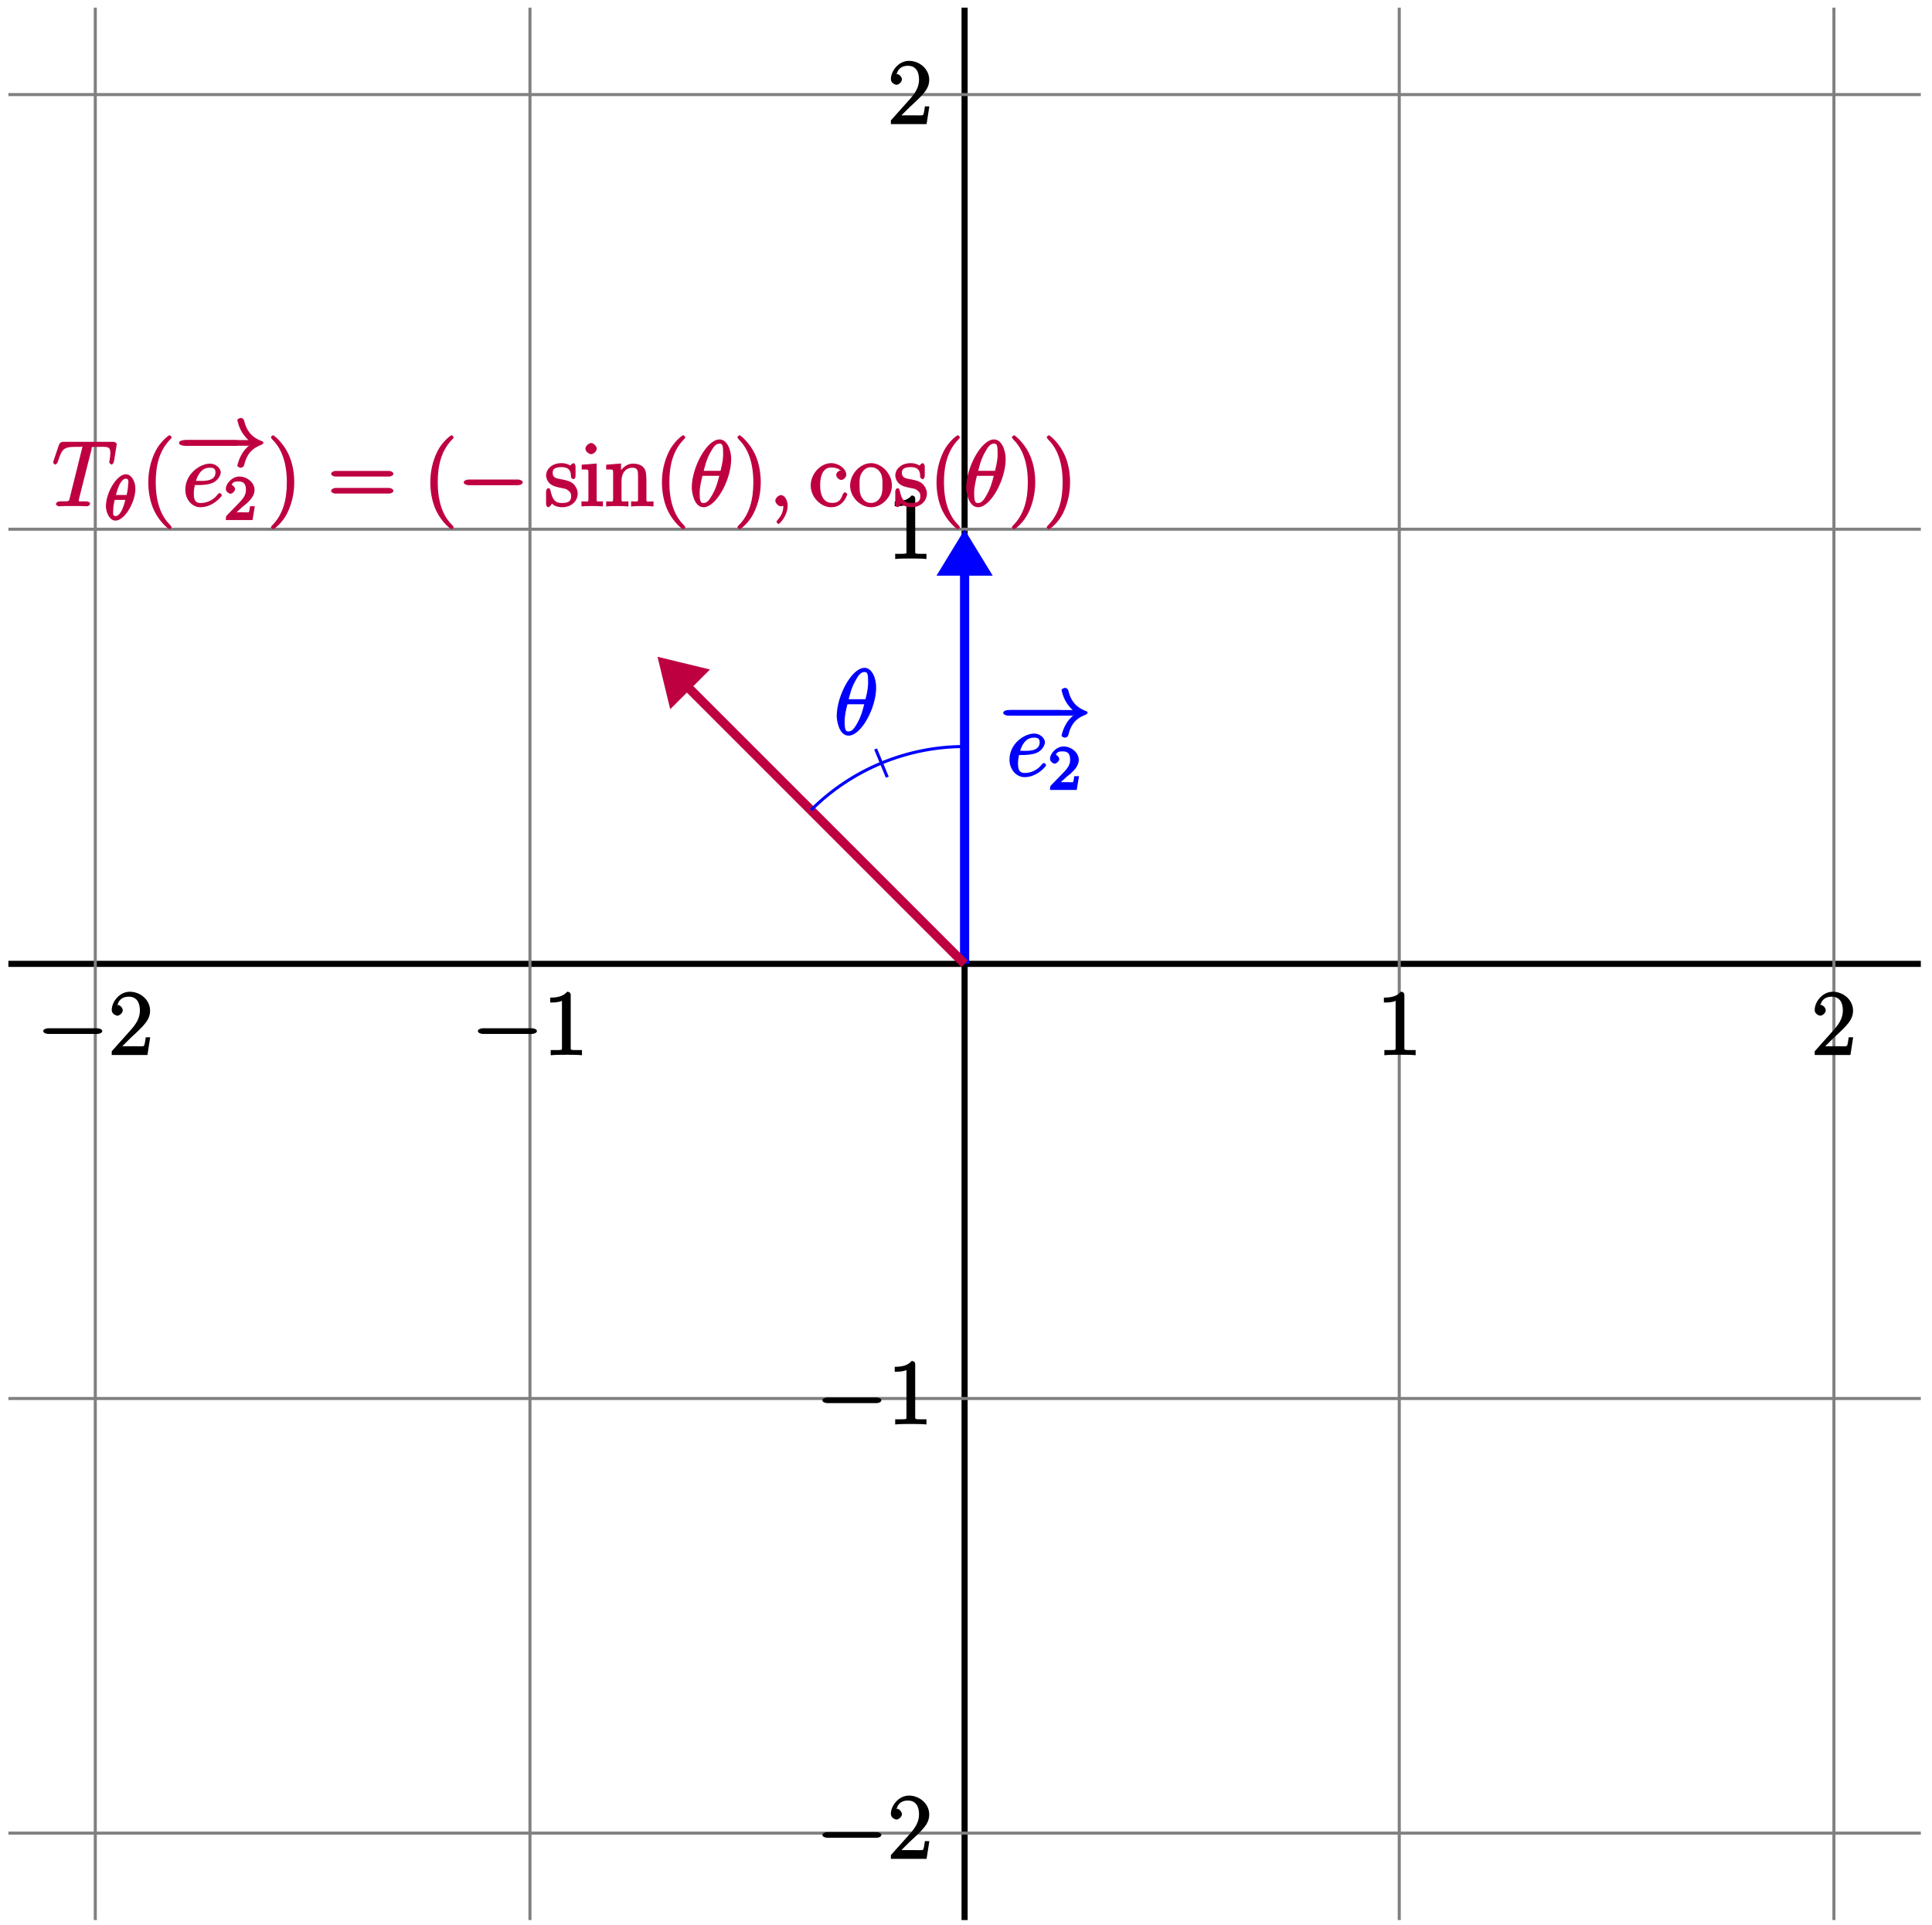
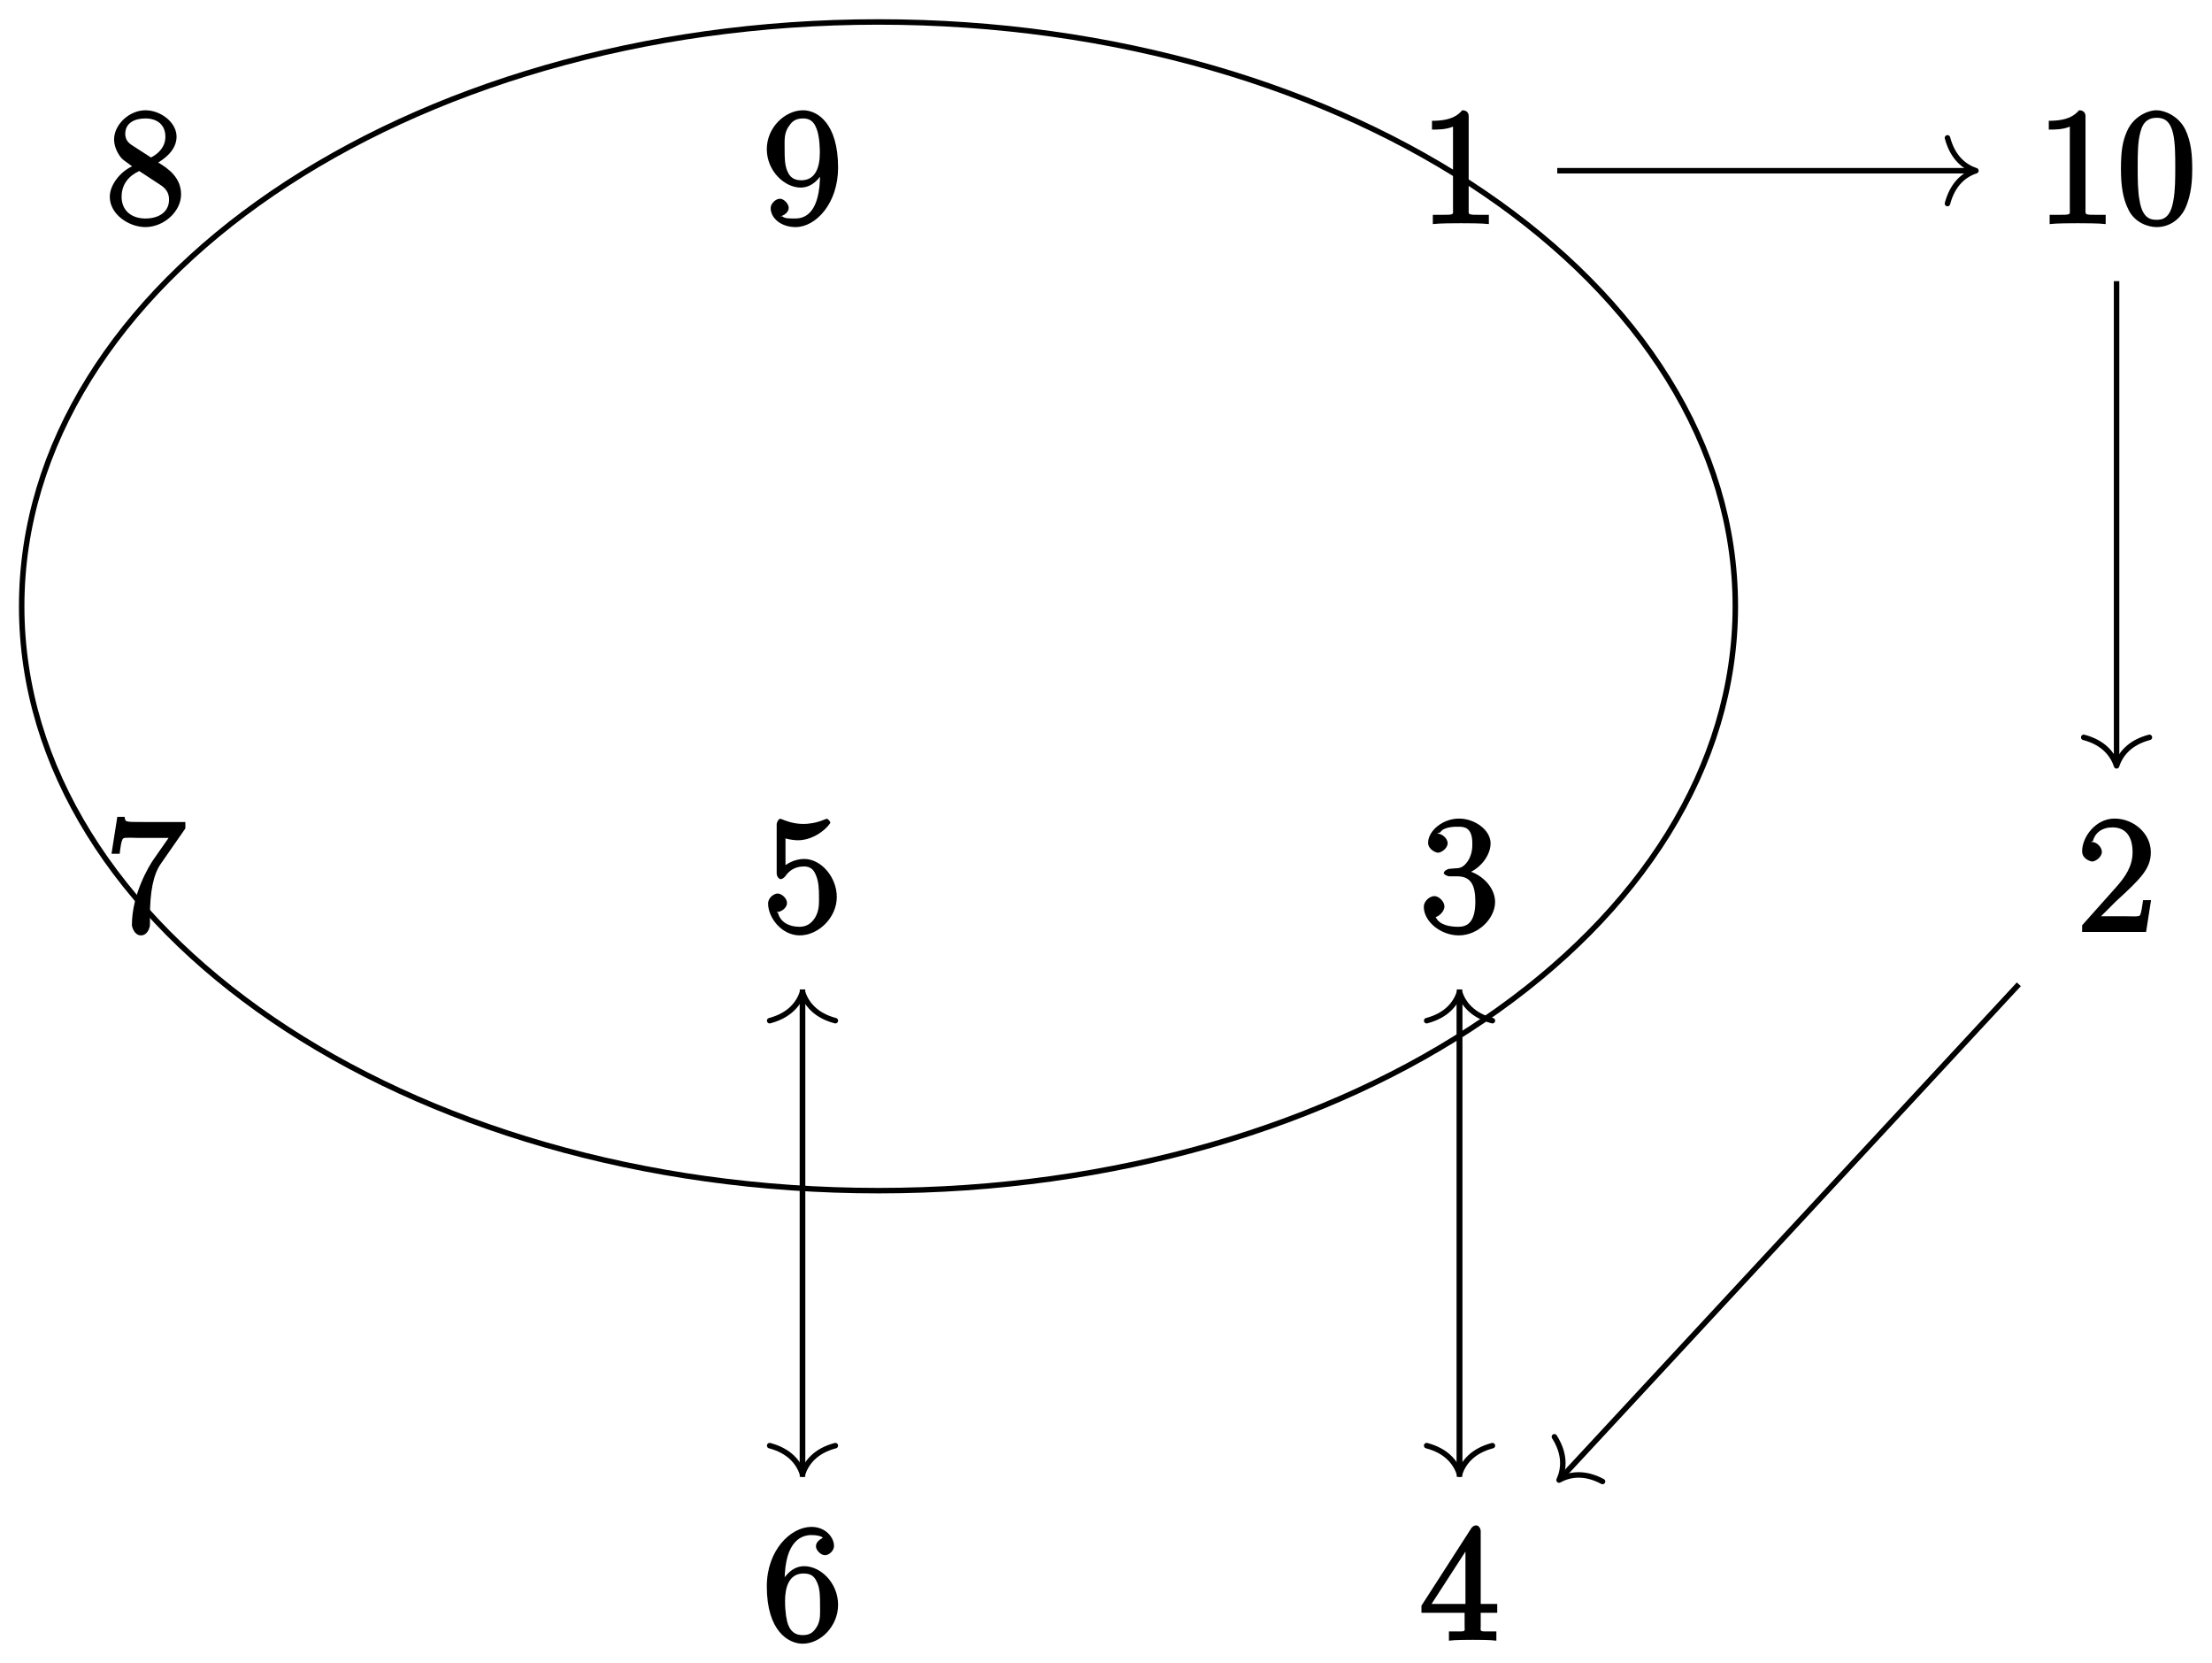
- <svg xmlns="http://www.w3.org/2000/svg" xmlns:xlink="http://www.w3.org/1999/xlink" width="252pt" height="251pt" viewBox="0 0 252 251" version="1.1">
+ <svg xmlns="http://www.w3.org/2000/svg" xmlns:xlink="http://www.w3.org/1999/xlink" width="161pt" height="121pt" viewBox="0 0 161 121" version="1.1">
  <defs>
    <g>
      <symbol overflow="visible" id="glyph0-0">
        <path style="stroke:none;" d="" />
      </symbol>
      <symbol overflow="visible" id="glyph0-1">
-         <path style="stroke:none;" d="M 7.875 -2.75 C 8.078 -2.75 8.484 -2.875 8.484 -3.125 C 8.484 -3.359 8.078 -3.484 7.875 -3.484 L 1.406 -3.484 C 1.203 -3.484 0.781 -3.359 0.781 -3.125 C 0.781 -2.875 1.203 -2.75 1.406 -2.75 Z M 7.875 -2.75 " />
+         <path style="stroke:none;" d="M 3.672 -4.344 C 4.266 -4.672 5.188 -5.328 5.188 -6.328 C 5.188 -7.375 4.031 -8.25 2.922 -8.25 C 1.75 -8.25 0.641 -7.219 0.641 -6.125 C 0.641 -5.719 0.812 -5.219 1.141 -4.812 C 1.281 -4.656 1.297 -4.641 1.953 -4.172 C 1.094 -3.781 0.328 -2.828 0.328 -1.953 C 0.328 -0.688 1.703 0.25 2.922 0.25 C 4.25 0.25 5.516 -0.875 5.516 -2.125 C 5.516 -3.344 4.609 -4 3.844 -4.453 Z M 2.047 -5.641 C 1.891 -5.75 1.453 -5.953 1.453 -6.531 C 1.453 -7.312 2.109 -7.656 2.922 -7.656 C 3.781 -7.656 4.375 -7.188 4.375 -6.328 C 4.375 -5.594 3.891 -5.109 3.328 -4.812 Z M 2.375 -3.891 L 3.828 -2.938 C 4.141 -2.734 4.641 -2.469 4.641 -1.75 C 4.641 -0.844 3.891 -0.375 2.922 -0.375 C 1.906 -0.375 1.188 -0.953 1.188 -1.953 C 1.188 -2.875 1.719 -3.484 2.469 -3.828 Z M 2.375 -3.891 " />
      </symbol>
      <symbol overflow="visible" id="glyph0-2">
-         <path style="stroke:none;" d="M 9.828 -2.969 C 9.172 -2.469 8.844 -1.984 8.75 -1.828 C 8.219 -1 8.062 -0.156 8.062 -0.141 C 8.062 0 8.406 0.125 8.5 0.125 C 8.703 0.125 8.906 -0.031 8.953 -0.234 C 9.234 -1.406 9.734 -2.281 11.094 -2.828 C 11.234 -2.875 11.469 -3.031 11.469 -3.125 C 11.469 -3.203 11.328 -3.328 11.422 -3.281 C 10.656 -3.578 9.391 -4.047 8.938 -6.062 C 8.906 -6.203 8.703 -6.375 8.5 -6.375 C 8.406 -6.375 8.062 -6.234 8.062 -6.094 C 8.062 -6.078 8.219 -5.219 8.719 -4.422 C 8.969 -4.062 9.312 -3.641 9.516 -3.484 L 1.094 -3.484 C 0.875 -3.484 0.453 -3.359 0.453 -3.125 C 0.453 -2.875 0.875 -2.75 1.094 -2.75 L 9.516 -2.75 Z M 9.828 -2.969 " />
+         <path style="stroke:none;" d="M 4.203 -3.625 C 4.203 -0.797 3.125 -0.375 2.406 -0.375 C 2.109 -0.375 1.594 -0.359 1.469 -0.531 L 1.25 -0.531 C 1.344 -0.5 1.922 -0.719 1.922 -1.156 C 1.922 -1.422 1.594 -1.812 1.281 -1.812 C 0.969 -1.812 0.609 -1.453 0.609 -1.141 C 0.609 -0.391 1.375 0.25 2.422 0.25 C 3.906 0.25 5.516 -1.484 5.516 -4.078 C 5.516 -7.297 4.016 -8.25 2.969 -8.25 C 1.656 -8.25 0.328 -7 0.328 -5.422 C 0.328 -3.844 1.609 -2.625 2.797 -2.625 C 3.688 -2.625 4.297 -3.406 4.531 -4.016 L 4.203 -4.016 Z M 2.844 -3.156 C 2.094 -3.156 1.922 -3.609 1.812 -3.844 C 1.625 -4.297 1.625 -4.859 1.625 -5.406 C 1.625 -6.078 1.578 -6.531 1.891 -7.031 C 2.109 -7.344 2.312 -7.656 2.969 -7.656 C 3.641 -7.656 3.828 -7.203 3.938 -6.938 C 4.188 -6.344 4.188 -5.328 4.188 -5.156 C 4.188 -4.141 3.891 -3.156 2.844 -3.156 Z M 2.844 -3.156 " />
      </symbol>
-       <symbol overflow="visible" id="glyph1-0">
-         <path style="stroke:none;" d="" />
+       <symbol overflow="visible" id="glyph0-3">
+         <path style="stroke:none;" d="M 3.594 -7.812 C 3.594 -8.078 3.438 -8.25 3.125 -8.25 C 2.797 -7.875 2.312 -7.484 0.922 -7.484 L 0.922 -6.844 C 1.359 -6.844 1.953 -6.844 2.453 -7.062 L 2.453 -1.062 C 2.453 -0.641 2.578 -0.641 1.531 -0.641 L 0.984 -0.641 L 0.984 0.031 C 1.484 -0.031 2.641 -0.031 3.031 -0.031 C 3.438 -0.031 4.578 -0.031 5.062 0.031 L 5.062 -0.641 L 4.531 -0.641 C 3.484 -0.641 3.594 -0.641 3.594 -1.062 Z M 3.594 -7.812 " />
      </symbol>
-       <symbol overflow="visible" id="glyph1-1">
+       <symbol overflow="visible" id="glyph0-4">
+         <path style="stroke:none;" d="M 5.516 -3.969 C 5.516 -4.953 5.453 -5.922 5.016 -6.844 C 4.531 -7.828 3.516 -8.25 2.922 -8.25 C 2.234 -8.25 1.219 -7.75 0.781 -6.75 C 0.438 -6 0.328 -5.266 0.328 -3.969 C 0.328 -2.812 0.453 -1.828 0.891 -0.984 C 1.344 -0.078 2.297 0.25 2.922 0.25 C 3.953 0.25 4.656 -0.406 4.984 -1.062 C 5.484 -2.109 5.516 -3.281 5.516 -3.969 Z M 2.922 -0.281 C 2.531 -0.281 1.906 -0.344 1.688 -1.656 C 1.547 -2.359 1.547 -3.281 1.547 -4.109 C 1.547 -5.094 1.547 -5.969 1.75 -6.688 C 1.953 -7.484 2.406 -7.703 2.922 -7.703 C 3.375 -7.703 3.891 -7.578 4.125 -6.547 C 4.281 -5.875 4.281 -4.922 4.281 -4.109 C 4.281 -3.312 4.281 -2.406 4.141 -1.672 C 3.922 -0.359 3.328 -0.281 2.922 -0.281 Z M 2.922 -0.281 " />
+       </symbol>
+       <symbol overflow="visible" id="glyph0-5">
+         <path style="stroke:none;" d="M 5.828 -7.562 L 5.828 -8 L 2.797 -8 C 1.344 -8 1.484 -8 1.406 -8.375 L 0.875 -8.375 L 0.453 -5.688 L 1.047 -5.688 C 1.094 -6.047 1.156 -6.688 1.312 -6.812 C 1.406 -6.891 2.203 -6.844 2.359 -6.844 L 4.609 -6.844 L 3.516 -5.281 C 3.188 -4.812 1.938 -2.75 1.938 -0.5 C 1.938 -0.375 2.109 0.25 2.594 0.25 C 3.094 0.25 3.25 -0.359 3.25 -0.516 L 3.25 -1.109 C 3.25 -2.891 3.484 -4.172 4.047 -4.969 L 5.828 -7.531 Z M 5.828 -7.562 " />
+       </symbol>
+       <symbol overflow="visible" id="glyph0-6">
+         <path style="stroke:none;" d="M 1.531 -6.844 C 2.047 -6.688 2.469 -6.672 2.594 -6.672 C 3.938 -6.672 4.953 -7.812 4.953 -7.969 C 4.953 -8.016 4.781 -8.234 4.703 -8.234 C 4.688 -8.234 4.656 -8.234 4.547 -8.188 C 3.891 -7.906 3.312 -7.859 3 -7.859 C 2.219 -7.859 1.656 -8.109 1.422 -8.203 C 1.344 -8.234 1.312 -8.234 1.297 -8.234 C 1.203 -8.234 1.047 -8.016 1.047 -7.812 L 1.047 -4.266 C 1.047 -4.047 1.203 -3.844 1.344 -3.844 C 1.406 -3.844 1.531 -3.891 1.656 -4.031 C 1.984 -4.516 2.438 -4.766 3.031 -4.766 C 3.672 -4.766 3.812 -4.328 3.906 -4.125 C 4.109 -3.656 4.125 -3.078 4.125 -2.625 C 4.125 -2.156 4.172 -1.594 3.844 -1.047 C 3.578 -0.625 3.234 -0.375 2.703 -0.375 C 1.906 -0.375 1.297 -0.75 1.141 -1.391 C 0.984 -1.453 1.047 -1.453 1.109 -1.453 C 1.312 -1.453 1.797 -1.703 1.797 -2.109 C 1.797 -2.453 1.406 -2.797 1.109 -2.797 C 0.891 -2.797 0.422 -2.531 0.422 -2.062 C 0.422 -1.047 1.406 0.25 2.719 0.25 C 4.078 0.25 5.422 -1.031 5.422 -2.547 C 5.422 -3.969 4.297 -5.312 3.047 -5.312 C 2.359 -5.312 1.719 -4.953 1.406 -4.625 L 1.688 -4.516 L 1.688 -6.797 Z M 1.531 -6.844 " />
+       </symbol>
+       <symbol overflow="visible" id="glyph0-7">
+         <path style="stroke:none;" d="M 2.203 -4.594 C 2 -4.578 1.781 -4.406 1.781 -4.297 C 1.781 -4.188 2.016 -4.047 2.219 -4.047 L 2.766 -4.047 C 3.797 -4.047 4.078 -3.344 4.078 -2.203 C 4.078 -0.641 3.438 -0.375 2.844 -0.375 C 2.266 -0.375 1.453 -0.484 1.188 -1.094 C 1.328 -1.078 1.828 -1.438 1.828 -1.859 C 1.828 -2.219 1.422 -2.609 1.094 -2.609 C 0.797 -2.609 0.328 -2.281 0.328 -1.828 C 0.328 -0.766 1.547 0.25 2.875 0.25 C 4.297 0.25 5.516 -0.984 5.516 -2.188 C 5.516 -3.281 4.469 -4.297 3.328 -4.5 L 3.328 -4.203 C 4.359 -4.5 5.188 -5.516 5.188 -6.453 C 5.188 -7.406 4.047 -8.25 2.891 -8.25 C 1.703 -8.25 0.641 -7.359 0.641 -6.484 C 0.641 -6.016 1.188 -5.766 1.359 -5.766 C 1.609 -5.766 2.062 -6.094 2.062 -6.453 C 2.062 -6.844 1.609 -7.156 1.344 -7.156 C 1.281 -7.156 1.25 -7.156 1.531 -7.25 C 1.781 -7.703 2.797 -7.656 2.859 -7.656 C 3.25 -7.656 3.859 -7.625 3.859 -6.453 C 3.859 -6.234 3.875 -5.672 3.531 -5.156 C 3.172 -4.625 2.875 -4.641 2.562 -4.625 Z M 2.203 -4.594 " />
+       </symbol>
+       <symbol overflow="visible" id="glyph0-8">
        <path style="stroke:none;" d="M 5.266 -2.312 L 4.859 -2.312 C 4.797 -1.953 4.75 -1.406 4.625 -1.203 C 4.547 -1.094 3.984 -1.141 3.625 -1.141 L 1.406 -1.141 L 1.516 -0.891 C 1.844 -1.156 2.562 -1.922 2.875 -2.219 C 4.703 -3.891 5.422 -4.609 5.422 -5.797 C 5.422 -7.172 4.172 -8.25 2.781 -8.25 C 1.406 -8.25 0.422 -6.906 0.422 -5.875 C 0.422 -5.266 1.109 -5.125 1.141 -5.125 C 1.406 -5.125 1.859 -5.453 1.859 -5.828 C 1.859 -6.172 1.484 -6.547 1.141 -6.547 C 1.047 -6.547 1.016 -6.547 1.203 -6.609 C 1.359 -7.203 1.859 -7.609 2.625 -7.609 C 3.641 -7.609 4.094 -6.891 4.094 -5.797 C 4.094 -4.781 3.562 -4 2.875 -3.234 L 0.422 -0.484 L 0.422 0 L 5.078 0 L 5.438 -2.312 Z M 5.266 -2.312 " />
      </symbol>
-       <symbol overflow="visible" id="glyph1-2">
-         <path style="stroke:none;" d="M 3.594 -7.812 C 3.594 -8.078 3.438 -8.25 3.125 -8.25 C 2.797 -7.875 2.312 -7.484 0.922 -7.484 L 0.922 -6.844 C 1.359 -6.844 1.953 -6.844 2.453 -7.062 L 2.453 -1.062 C 2.453 -0.641 2.578 -0.641 1.531 -0.641 L 0.984 -0.641 L 0.984 0.031 C 1.484 -0.031 2.641 -0.031 3.031 -0.031 C 3.438 -0.031 4.578 -0.031 5.062 0.031 L 5.062 -0.641 L 4.531 -0.641 C 3.484 -0.641 3.594 -0.641 3.594 -1.062 Z M 3.594 -7.812 " />
+       <symbol overflow="visible" id="glyph0-9">
+         <path style="stroke:none;" d="M 1.625 -4.297 C 1.625 -7.328 2.938 -7.656 3.578 -7.656 C 4.016 -7.656 4.328 -7.562 4.391 -7.469 C 4.531 -7.469 3.906 -7.312 3.906 -6.828 C 3.906 -6.562 4.25 -6.188 4.562 -6.188 C 4.859 -6.188 5.219 -6.516 5.219 -6.859 C 5.219 -7.484 4.609 -8.25 3.578 -8.25 C 2.062 -8.25 0.328 -6.547 0.328 -3.922 C 0.328 -0.641 1.922 0.25 2.938 0.25 C 4.25 0.25 5.516 -1.031 5.516 -2.578 C 5.516 -4.172 4.25 -5.391 3.047 -5.391 C 1.984 -5.391 1.422 -4.312 1.297 -3.984 L 1.625 -3.984 Z M 2.938 -0.375 C 2.188 -0.375 1.984 -0.891 1.875 -1.141 C 1.766 -1.453 1.656 -2.031 1.656 -2.875 C 1.656 -3.812 1.922 -4.859 3 -4.859 C 3.656 -4.859 3.844 -4.547 4.016 -4.141 C 4.203 -3.703 4.203 -3.109 4.203 -2.594 C 4.203 -1.984 4.25 -1.547 4.031 -1.094 C 3.734 -0.531 3.422 -0.375 2.938 -0.375 Z M 2.938 -0.375 " />
      </symbol>
-       <symbol overflow="visible" id="glyph1-3">
-         <path style="stroke:none;" d="M 4.047 2.766 C 4.047 2.719 4 2.594 3.797 2.391 C 2.594 1.188 1.969 -0.688 1.969 -3.125 C 1.969 -5.438 2.484 -7.328 3.875 -8.734 C 4 -8.844 4.047 -8.984 4.047 -9.016 C 4.047 -9.078 3.828 -9.266 3.781 -9.266 C 3.625 -9.266 2.516 -8.359 1.938 -7.188 C 1.328 -5.969 1 -4.594 1 -3.125 C 1 -2.062 1.172 -0.641 1.797 0.641 C 2.5 2.078 3.641 3 3.781 3 C 3.828 3 4.047 2.828 4.047 2.766 Z M 4.047 2.766 " />
-       </symbol>
-       <symbol overflow="visible" id="glyph1-4">
-         <path style="stroke:none;" d="M 3.531 -3.125 C 3.531 -4.031 3.406 -5.516 2.734 -6.891 C 2.031 -8.328 0.891 -9.266 0.766 -9.266 C 0.719 -9.266 0.484 -9.078 0.484 -9.016 C 0.484 -8.984 0.531 -8.844 0.734 -8.641 C 1.938 -7.438 2.562 -5.562 2.562 -3.125 C 2.562 -0.812 2.047 1.078 0.656 2.484 C 0.531 2.594 0.484 2.719 0.484 2.766 C 0.484 2.828 0.719 3 0.766 3 C 0.922 3 2.016 2.109 2.594 0.938 C 3.203 -0.281 3.531 -1.688 3.531 -3.125 Z M 3.531 -3.125 " />
-       </symbol>
-       <symbol overflow="visible" id="glyph1-5">
-         <path style="stroke:none;" d="M 8.062 -3.875 C 8.234 -3.875 8.609 -4.016 8.609 -4.234 C 8.609 -4.453 8.25 -4.609 8.062 -4.609 L 1.031 -4.609 C 0.859 -4.609 0.484 -4.453 0.484 -4.25 C 0.484 -4.016 0.844 -3.875 1.031 -3.875 Z M 8.062 -1.656 C 8.234 -1.656 8.609 -1.797 8.609 -2.016 C 8.609 -2.234 8.25 -2.391 8.062 -2.391 L 1.031 -2.391 C 0.859 -2.391 0.484 -2.234 0.484 -2.016 C 0.484 -1.797 0.844 -1.656 1.031 -1.656 Z M 8.062 -1.656 " />
-       </symbol>
-       <symbol overflow="visible" id="glyph1-6">
-         <path style="stroke:none;" d="M 4.078 -5.203 C 4.078 -5.422 3.922 -5.625 3.797 -5.625 C 3.703 -5.625 3.359 -5.312 3.359 -5.312 C 3.125 -5.516 2.656 -5.625 2.266 -5.625 C 0.828 -5.625 0.234 -4.688 0.234 -4.031 C 0.234 -3.891 0.281 -3.375 0.734 -2.953 C 1.109 -2.625 1.641 -2.5 2.188 -2.391 C 2.844 -2.266 2.875 -2.266 3.172 -2.016 C 3.391 -1.844 3.5 -1.688 3.5 -1.344 C 3.5 -0.844 3.375 -0.422 2.312 -0.422 C 1.531 -0.422 1.109 -0.719 0.844 -1.906 C 0.797 -2.125 0.75 -2.25 0.734 -2.266 C 0.719 -2.312 0.562 -2.359 0.531 -2.359 C 0.391 -2.359 0.234 -2.141 0.234 -1.922 L 0.234 -0.297 C 0.234 -0.078 0.391 0.125 0.516 0.125 C 0.578 0.125 0.688 0.078 0.891 -0.172 C 0.953 -0.266 0.953 -0.281 1.016 -0.344 C 1.359 0.078 2.125 0.125 2.328 0.125 C 3.578 0.125 4.359 -0.719 4.359 -1.656 C 4.359 -2.312 3.922 -2.797 3.812 -2.906 C 3.375 -3.281 2.953 -3.391 2.156 -3.531 C 1.812 -3.609 1.094 -3.625 1.094 -4.344 C 1.094 -4.703 1.188 -5.109 2.266 -5.109 C 3.562 -5.109 3.469 -4.141 3.484 -3.781 C 3.5 -3.688 3.75 -3.531 3.797 -3.531 C 3.922 -3.531 4.078 -3.734 4.078 -3.953 Z M 4.078 -5.203 " />
-       </symbol>
-       <symbol overflow="visible" id="glyph1-7">
-         <path style="stroke:none;" d="M 2.234 -7.5 C 2.234 -7.812 1.828 -8.25 1.5 -8.25 C 1.188 -8.25 0.75 -7.844 0.75 -7.516 C 0.75 -7.156 1.203 -6.797 1.5 -6.797 C 1.859 -6.797 2.234 -7.25 2.234 -7.5 Z M 0.266 -5.281 L 0.266 -4.797 C 1.188 -4.797 1.141 -4.859 1.141 -4.281 L 1.141 -1.031 C 1.141 -0.484 1.172 -0.641 0.234 -0.641 L 0.234 0.016 C 0.734 -0.031 1.297 -0.031 1.656 -0.031 C 1.781 -0.031 2.469 -0.031 3.031 0.016 L 3.031 -0.641 C 2.109 -0.641 2.219 -0.547 2.219 -1.016 L 2.219 -5.578 L 0.266 -5.422 Z M 0.266 -5.281 " />
-       </symbol>
-       <symbol overflow="visible" id="glyph1-8">
-         <path style="stroke:none;" d="M 5.469 -3.047 C 5.469 -4.156 5.422 -4.609 5.156 -4.984 C 4.812 -5.453 4.141 -5.562 3.734 -5.562 C 2.562 -5.562 1.953 -4.422 1.906 -4.344 L 2.156 -4.344 L 2.156 -5.578 L 0.219 -5.422 L 0.219 -4.797 C 1.188 -4.797 1.125 -4.859 1.125 -4.266 L 1.125 -1.031 C 1.125 -0.484 1.156 -0.641 0.219 -0.641 L 0.219 0.031 C 0.688 -0.031 1.344 -0.031 1.672 -0.031 C 2.016 -0.031 2.672 -0.031 3.125 0.031 L 3.125 -0.641 C 2.219 -0.641 2.219 -0.484 2.219 -1.031 L 2.219 -3.25 C 2.219 -4.5 2.891 -5.031 3.641 -5.031 C 4.375 -5.031 4.375 -4.562 4.375 -3.844 L 4.375 -1.031 C 4.375 -0.484 4.406 -0.641 3.469 -0.641 L 3.469 0.031 C 3.938 -0.031 4.594 -0.031 4.922 -0.031 C 5.266 -0.031 5.922 -0.031 6.391 0.031 L 6.391 -0.641 C 5.625 -0.641 5.484 -0.484 5.469 -0.844 Z M 5.469 -3.047 " />
-       </symbol>
-       <symbol overflow="visible" id="glyph1-9">
-         <path style="stroke:none;" d="M 4.328 -4.719 C 4.188 -4.719 3.578 -4.562 3.578 -4.078 C 3.578 -3.797 3.938 -3.438 4.234 -3.438 C 4.5 -3.438 4.891 -3.75 4.891 -4.094 C 4.891 -4.906 3.891 -5.625 2.922 -5.625 C 1.531 -5.625 0.25 -4.234 0.25 -2.719 C 0.25 -1.188 1.562 0.125 2.922 0.125 C 4.5 0.125 5.016 -1.453 5.016 -1.562 C 5.016 -1.672 4.766 -1.828 4.734 -1.828 C 4.625 -1.828 4.453 -1.641 4.406 -1.5 C 4.141 -0.641 3.672 -0.438 3.031 -0.438 C 2.297 -0.438 1.484 -0.922 1.484 -2.734 C 1.484 -4.719 2.344 -5.062 2.938 -5.062 C 3.391 -5.062 3.938 -4.922 4.047 -4.719 Z M 4.328 -4.719 " />
-       </symbol>
-       <symbol overflow="visible" id="glyph1-10">
-         <path style="stroke:none;" d="M 5.641 -2.703 C 5.641 -4.25 4.312 -5.625 2.922 -5.625 C 1.5 -5.625 0.188 -4.203 0.188 -2.703 C 0.188 -1.172 1.547 0.125 2.922 0.125 C 4.328 0.125 5.641 -1.188 5.641 -2.703 Z M 2.922 -0.438 C 2.484 -0.438 2.062 -0.578 1.703 -1.172 C 1.391 -1.703 1.422 -2.312 1.422 -2.812 C 1.422 -3.266 1.375 -3.891 1.75 -4.422 C 2.078 -4.938 2.5 -5.094 2.922 -5.094 C 3.375 -5.094 3.766 -4.906 4.094 -4.453 C 4.453 -3.891 4.406 -3.25 4.406 -2.812 C 4.406 -2.391 4.453 -1.75 4.141 -1.188 C 3.812 -0.625 3.375 -0.438 2.922 -0.438 Z M 2.922 -0.438 " />
-       </symbol>
-       <symbol overflow="visible" id="glyph2-0">
-         <path style="stroke:none;" d="" />
-       </symbol>
-       <symbol overflow="visible" id="glyph2-1">
-         <path style="stroke:none;" d="M 2.141 -2.766 C 2.469 -2.766 3.281 -2.797 3.844 -3.016 C 4.75 -3.359 5 -4.203 5 -4.406 C 5 -4.938 4.391 -5.562 3.594 -5.562 C 2.344 -5.562 0.375 -4.281 0.375 -2.156 C 0.375 -0.891 1.25 0.125 2.344 0.125 C 3.969 0.125 5.156 -1.297 5.156 -1.453 C 5.156 -1.516 4.922 -1.734 4.875 -1.734 C 4.844 -1.734 4.703 -1.672 4.609 -1.562 C 3.844 -0.547 2.828 -0.422 2.359 -0.422 C 1.688 -0.422 1.484 -0.797 1.484 -1.688 C 1.484 -1.859 1.484 -2.156 1.625 -2.766 Z M 1.719 -3.156 C 2.234 -5 3.219 -5.031 3.594 -5.031 C 4.125 -5.031 4.312 -4.859 4.312 -4.406 C 4.312 -3.156 2.562 -3.312 2.062 -3.312 L 1.766 -3.312 Z M 1.719 -3.156 " />
-       </symbol>
-       <symbol overflow="visible" id="glyph2-2">
-         <path style="stroke:none;" d="M 5.141 -7.438 C 5.219 -7.719 5.078 -7.688 5.266 -7.734 C 5.359 -7.75 5.75 -7.75 6 -7.75 C 7.203 -7.75 7.594 -7.859 7.594 -6.922 C 7.594 -6.734 7.547 -6.281 7.469 -5.844 L 7.453 -5.703 C 7.453 -5.656 7.672 -5.438 7.75 -5.438 C 7.859 -5.438 8.016 -5.641 8.062 -5.828 L 8.406 -7.953 C 8.422 -8.062 8.422 -8.078 8.422 -8.109 C 8.422 -8.25 8.203 -8.406 7.953 -8.406 L 1.422 -8.406 C 1.141 -8.406 0.969 -8.234 0.891 -8.016 L 0.172 -5.891 C 0.203 -5.953 0.125 -5.719 0.125 -5.703 C 0.125 -5.641 0.328 -5.438 0.406 -5.438 C 0.5 -5.438 0.688 -5.625 0.734 -5.781 C 1.234 -7.234 1.328 -7.75 2.922 -7.75 L 3.719 -7.75 C 4 -7.75 3.953 -7.906 3.953 -7.766 C 3.953 -7.734 3.953 -7.703 3.891 -7.5 L 2.297 -1.078 C 2.172 -0.609 2.312 -0.641 1.047 -0.641 C 0.75 -0.641 0.5 -0.484 0.5 -0.266 C 0.5 -0.141 0.797 0 0.859 0 C 1.156 0 1.469 -0.031 1.766 -0.031 L 3.641 -0.031 C 3.938 -0.031 4.25 0 4.547 0 C 4.688 0 4.953 -0.141 4.953 -0.375 C 4.953 -0.484 4.719 -0.641 4.406 -0.641 C 3.328 -0.641 3.484 -0.594 3.484 -0.781 C 3.484 -0.781 3.484 -0.875 3.531 -1.062 Z M 5.141 -7.438 " />
-       </symbol>
-       <symbol overflow="visible" id="glyph2-3">
-         <path style="stroke:none;" d="M 5.453 -6.156 C 5.453 -7.375 4.906 -8.719 3.938 -8.719 C 2.266 -8.719 0.312 -5.062 0.312 -2.422 C 0.312 -1.875 0.594 0.125 1.859 0.125 C 3.484 0.125 5.453 -3.438 5.453 -6.156 Z M 1.828 -4.469 C 2.016 -5.172 2.219 -6.078 2.688 -6.922 C 3.078 -7.641 3.391 -8.172 3.922 -8.172 C 4.312 -8.172 4.406 -7.984 4.406 -6.844 C 4.406 -6.406 4.375 -5.812 4.062 -4.625 L 1.859 -4.625 Z M 3.938 -4.109 C 3.641 -2.938 3.438 -2.297 3.016 -1.547 C 2.672 -0.938 2.359 -0.422 1.859 -0.422 C 1.5 -0.422 1.344 -0.547 1.344 -1.734 C 1.344 -2.516 1.547 -3.328 1.703 -3.969 L 3.906 -3.969 Z M 3.938 -4.109 " />
-       </symbol>
-       <symbol overflow="visible" id="glyph2-4">
-         <path style="stroke:none;" d="M 2.484 -0.094 C 2.484 -0.781 2.109 -1.453 1.609 -1.453 C 1.234 -1.453 0.875 -0.984 0.875 -0.734 C 0.875 -0.469 1.219 0 1.625 0 C 1.781 0 2.016 -0.078 2.125 -0.188 C 2.156 -0.219 2.062 -0.172 2.062 -0.172 C 2.094 -0.172 1.922 -0.156 1.922 -0.094 C 1.922 0.297 1.906 0.969 1.203 1.75 C 1.078 1.891 1.031 2.016 1.031 2.047 C 1.031 2.109 1.25 2.312 1.312 2.312 C 1.406 2.312 2.484 1.281 2.484 -0.094 Z M 2.484 -0.094 " />
-       </symbol>
-       <symbol overflow="visible" id="glyph3-0">
-         <path style="stroke:none;" d="" />
-       </symbol>
-       <symbol overflow="visible" id="glyph3-1">
-         <path style="stroke:none;" d="M 2.375 -1.688 C 2.5 -1.797 2.844 -2.062 2.969 -2.172 C 3.453 -2.625 3.984 -3.203 3.984 -3.922 C 3.984 -4.875 3 -5.672 2.016 -5.672 C 1.047 -5.672 0.234 -4.75 0.234 -4.047 C 0.234 -3.656 0.734 -3.422 0.844 -3.422 C 1.016 -3.422 1.438 -3.719 1.438 -4.031 C 1.438 -4.438 0.859 -4.625 1.016 -4.625 C 1.172 -5.016 1.531 -5.031 1.922 -5.031 C 2.656 -5.031 2.859 -4.594 2.859 -3.922 C 2.859 -3.094 2.328 -2.609 1.391 -1.656 L 0.375 -0.609 C 0.281 -0.531 0.234 -0.375 0.234 0 L 3.719 0 L 4.016 -1.797 L 3.391 -1.797 C 3.344 -1.453 3.328 -1.172 3.234 -1.031 C 3.188 -0.969 2.719 -1.016 2.594 -1.016 L 1.172 -1.016 L 1.297 -0.703 Z M 2.375 -1.688 " />
-       </symbol>
-       <symbol overflow="visible" id="glyph4-0">
-         <path style="stroke:none;" d="" />
-       </symbol>
-       <symbol overflow="visible" id="glyph4-1">
-         <path style="stroke:none;" d="M 4 -4.094 C 4 -5.094 3.438 -5.969 2.766 -5.969 C 1.578 -5.969 0.156 -3.578 0.156 -1.797 C 0.156 -1.031 0.609 0.078 1.406 0.078 C 2.562 0.078 4 -2.266 4 -4.094 Z M 1.422 -3.078 C 1.797 -4.688 2.266 -5.391 2.766 -5.391 C 3.25 -5.391 3.047 -4.719 3.047 -4.562 C 3.047 -4.125 2.906 -3.469 2.859 -3.266 L 1.469 -3.266 Z M 2.734 -2.812 C 2.359 -1.219 1.906 -0.516 1.406 -0.516 C 0.984 -0.516 1.109 -0.969 1.109 -1.328 C 1.109 -1.828 1.266 -2.484 1.297 -2.625 L 2.703 -2.625 Z M 2.734 -2.812 " />
+       <symbol overflow="visible" id="glyph0-10">
+         <path style="stroke:none;" d="M 4.469 -7.922 C 4.469 -8.156 4.312 -8.359 4.141 -8.359 C 4.047 -8.359 3.891 -8.312 3.797 -8.172 L 0.156 -2.516 L 0.156 -2 L 3.297 -2 L 3.297 -1.047 C 3.297 -0.609 3.438 -0.641 2.562 -0.641 L 2.156 -0.641 L 2.156 0.031 C 2.609 -0.031 3.547 -0.031 3.891 -0.031 C 4.219 -0.031 5.172 -0.031 5.609 0.031 L 5.609 -0.641 L 5.219 -0.641 C 4.344 -0.641 4.469 -0.609 4.469 -1.047 L 4.469 -2 L 5.672 -2 L 5.672 -2.641 L 4.469 -2.641 Z M 3.359 -7 L 3.359 -2.641 L 0.891 -2.641 L 3.641 -6.891 Z M 3.359 -7 " />
      </symbol>
    </g>
  </defs>
  <g id="surface1">
-     <path style="fill:none;stroke-width:0.797;stroke-linecap:butt;stroke-linejoin:miter;stroke:rgb(0%,0%,0%);stroke-opacity:1;stroke-miterlimit:10;" d="M -0.002 -124.726 L -0.002 124.727 " transform="matrix(1,0,0,-1,125.818,125.723)" />
-     <path style="fill:none;stroke-width:0.797;stroke-linecap:butt;stroke-linejoin:miter;stroke:rgb(0%,0%,0%);stroke-opacity:1;stroke-miterlimit:10;" d="M -124.724 0 L 124.725 0 " transform="matrix(1,0,0,-1,125.818,125.723)" />
-     <path style="fill:none;stroke-width:0.399;stroke-linecap:butt;stroke-linejoin:miter;stroke:rgb(50%,50%,50%);stroke-opacity:1;stroke-miterlimit:10;" d="M -113.388 -124.726 L -113.388 124.727 " transform="matrix(1,0,0,-1,125.818,125.723)" />
-     <path style="fill:none;stroke-width:0.399;stroke-linecap:butt;stroke-linejoin:miter;stroke:rgb(50%,50%,50%);stroke-opacity:1;stroke-miterlimit:10;" d="M -124.724 -113.386 L 124.725 -113.386 " transform="matrix(1,0,0,-1,125.818,125.723)" />
    <g style="fill:rgb(0%,0%,0%);fill-opacity:1;">
-       <use xlink:href="#glyph0-1" x="4.855" y="137.611" />
+       <use xlink:href="#glyph0-1" x="7.663" y="16.274" />
    </g>
    <g style="fill:rgb(0%,0%,0%);fill-opacity:1;">
-       <use xlink:href="#glyph1-1" x="14.153" y="137.611" />
+       <use xlink:href="#glyph0-2" x="55.484" y="16.274" />
    </g>
    <g style="fill:rgb(0%,0%,0%);fill-opacity:1;">
-       <use xlink:href="#glyph0-1" x="106.482" y="242.464" />
+       <use xlink:href="#glyph0-3" x="103.304" y="16.274" />
    </g>
    <g style="fill:rgb(0%,0%,0%);fill-opacity:1;">
-       <use xlink:href="#glyph1-1" x="115.78" y="242.464" />
-     </g>
-     <path style="fill:none;stroke-width:0.399;stroke-linecap:butt;stroke-linejoin:miter;stroke:rgb(50%,50%,50%);stroke-opacity:1;stroke-miterlimit:10;" d="M -56.693 -124.726 L -56.693 124.727 " transform="matrix(1,0,0,-1,125.818,125.723)" />
-     <path style="fill:none;stroke-width:0.399;stroke-linecap:butt;stroke-linejoin:miter;stroke:rgb(50%,50%,50%);stroke-opacity:1;stroke-miterlimit:10;" d="M -124.724 -56.695 L 124.725 -56.695 " transform="matrix(1,0,0,-1,125.818,125.723)" />
-     <g style="fill:rgb(0%,0%,0%);fill-opacity:1;">
-       <use xlink:href="#glyph0-1" x="61.549" y="137.611" />
+       <use xlink:href="#glyph0-3" x="148.199" y="16.274" />
+       <use xlink:href="#glyph0-4" x="154.045" y="16.274" />
    </g>
    <g style="fill:rgb(0%,0%,0%);fill-opacity:1;">
-       <use xlink:href="#glyph1-2" x="70.847" y="137.611" />
+       <use xlink:href="#glyph0-5" x="7.663" y="67.813" />
    </g>
    <g style="fill:rgb(0%,0%,0%);fill-opacity:1;">
-       <use xlink:href="#glyph0-1" x="106.482" y="185.771" />
+       <use xlink:href="#glyph0-6" x="55.484" y="67.813" />
    </g>
    <g style="fill:rgb(0%,0%,0%);fill-opacity:1;">
-       <use xlink:href="#glyph1-2" x="115.78" y="185.771" />
-     </g>
-     <path style="fill:none;stroke-width:0.399;stroke-linecap:butt;stroke-linejoin:miter;stroke:rgb(50%,50%,50%);stroke-opacity:1;stroke-miterlimit:10;" d="M 56.694 -124.726 L 56.694 124.727 " transform="matrix(1,0,0,-1,125.818,125.723)" />
-     <path style="fill:none;stroke-width:0.399;stroke-linecap:butt;stroke-linejoin:miter;stroke:rgb(50%,50%,50%);stroke-opacity:1;stroke-miterlimit:10;" d="M -124.724 56.692 L 124.725 56.692 " transform="matrix(1,0,0,-1,125.818,125.723)" />
-     <g style="fill:rgb(0%,0%,0%);fill-opacity:1;">
-       <use xlink:href="#glyph1-2" x="179.585" y="137.611" />
+       <use xlink:href="#glyph0-7" x="103.304" y="67.813" />
    </g>
    <g style="fill:rgb(0%,0%,0%);fill-opacity:1;">
-       <use xlink:href="#glyph1-2" x="115.781" y="72.882" />
-     </g>
-     <path style="fill:none;stroke-width:0.399;stroke-linecap:butt;stroke-linejoin:miter;stroke:rgb(50%,50%,50%);stroke-opacity:1;stroke-miterlimit:10;" d="M 113.389 -124.726 L 113.389 124.727 " transform="matrix(1,0,0,-1,125.818,125.723)" />
-     <path style="fill:none;stroke-width:0.399;stroke-linecap:butt;stroke-linejoin:miter;stroke:rgb(50%,50%,50%);stroke-opacity:1;stroke-miterlimit:10;" d="M -124.724 113.387 L 124.725 113.387 " transform="matrix(1,0,0,-1,125.818,125.723)" />
-     <g style="fill:rgb(0%,0%,0%);fill-opacity:1;">
-       <use xlink:href="#glyph1-1" x="236.279" y="137.611" />
+       <use xlink:href="#glyph0-8" x="151.125" y="67.813" />
    </g>
    <g style="fill:rgb(0%,0%,0%);fill-opacity:1;">
-       <use xlink:href="#glyph1-1" x="115.781" y="16.188" />
+       <use xlink:href="#glyph0-9" x="55.484" y="119.353" />
    </g>
-     <path style="fill:none;stroke-width:1.196;stroke-linecap:butt;stroke-linejoin:miter;stroke:rgb(0%,0%,100%);stroke-opacity:1;stroke-miterlimit:10;" d="M -0.002 0 L -0.002 50.934 " transform="matrix(1,0,0,-1,125.818,125.723)" />
-     <path style="fill-rule:nonzero;fill:rgb(0%,0%,100%);fill-opacity:1;stroke-width:1.196;stroke-linecap:butt;stroke-linejoin:miter;stroke:rgb(0%,0%,100%);stroke-opacity:1;stroke-miterlimit:10;" d="M 4.86 0.002 L 0.598 2.599 L 0.598 -2.6 Z M 4.86 0.002 " transform="matrix(0,-1,-1,0,125.818,75.08625)" />
-     <g style="fill:rgb(0%,0%,100%);fill-opacity:1;">
-       <use xlink:href="#glyph0-1" x="130.4" y="96.098" />
+     <g style="fill:rgb(0%,0%,0%);fill-opacity:1;">
+       <use xlink:href="#glyph0-10" x="103.304" y="119.353" />
    </g>
-     <g style="fill:rgb(0%,0%,100%);fill-opacity:1;">
-       <use xlink:href="#glyph0-2" x="130.4" y="96.098" />
-     </g>
-     <g style="fill:rgb(0%,0%,100%);fill-opacity:1;">
-       <use xlink:href="#glyph2-1" x="131.298" y="101.246" />
-     </g>
-     <g style="fill:rgb(0%,0%,100%);fill-opacity:1;">
-       <use xlink:href="#glyph3-1" x="136.724" y="103.039" />
-     </g>
-     <path style="fill:none;stroke-width:1.196;stroke-linecap:butt;stroke-linejoin:miter;stroke:rgb(75%,0%,25%);stroke-opacity:1;stroke-miterlimit:10;" d="M -0.002 0 L -36.017 36.016 " transform="matrix(1,0,0,-1,125.818,125.723)" />
-     <path style="fill-rule:nonzero;fill:rgb(75%,0%,25%);fill-opacity:1;stroke-width:1.196;stroke-linecap:butt;stroke-linejoin:miter;stroke:rgb(75%,0%,25%);stroke-opacity:1;stroke-miterlimit:10;" d="M 4.861 0.001 L 0.599 2.6 L 0.597 0.001 L 0.597 -2.601 Z M 4.861 0.001 " transform="matrix(-0.7071,-0.7071,-0.7071,0.7071,90.0124,89.9174)" />
-     <g style="fill:rgb(75%,0%,25%);fill-opacity:1;">
-       <use xlink:href="#glyph2-2" x="6.799" y="66.037" />
-     </g>
-     <g style="fill:rgb(75%,0%,25%);fill-opacity:1;">
-       <use xlink:href="#glyph4-1" x="13.66" y="67.83" />
-     </g>
-     <g style="fill:rgb(75%,0%,25%);fill-opacity:1;">
-       <use xlink:href="#glyph1-3" x="18.343" y="66.037" />
-     </g>
-     <g style="fill:rgb(75%,0%,25%);fill-opacity:1;">
-       <use xlink:href="#glyph0-1" x="22.896" y="60.889" />
-     </g>
-     <g style="fill:rgb(75%,0%,25%);fill-opacity:1;">
-       <use xlink:href="#glyph0-2" x="22.896" y="60.889" />
-     </g>
-     <g style="fill:rgb(75%,0%,25%);fill-opacity:1;">
-       <use xlink:href="#glyph2-1" x="23.795" y="66.037" />
-     </g>
-     <g style="fill:rgb(75%,0%,25%);fill-opacity:1;">
-       <use xlink:href="#glyph3-1" x="29.22" y="67.83" />
-     </g>
-     <g style="fill:rgb(75%,0%,25%);fill-opacity:1;">
-       <use xlink:href="#glyph1-4" x="34.851" y="66.037" />
-     </g>
-     <g style="fill:rgb(75%,0%,25%);fill-opacity:1;">
-       <use xlink:href="#glyph1-5" x="42.706" y="66.037" />
-     </g>
-     <g style="fill:rgb(75%,0%,25%);fill-opacity:1;">
-       <use xlink:href="#glyph1-3" x="55.127" y="66.037" />
-     </g>
-     <g style="fill:rgb(75%,0%,25%);fill-opacity:1;">
-       <use xlink:href="#glyph0-1" x="59.702" y="66.037" />
-     </g>
-     <g style="fill:rgb(75%,0%,25%);fill-opacity:1;">
-       <use xlink:href="#glyph1-6" x="70.993" y="66.037" />
-       <use xlink:href="#glyph1-7" x="75.608" y="66.037" />
-       <use xlink:href="#glyph1-8" x="78.848" y="66.037" />
-       <use xlink:href="#glyph1-3" x="85.339" y="66.037" />
-     </g>
-     <g style="fill:rgb(75%,0%,25%);fill-opacity:1;">
-       <use xlink:href="#glyph2-3" x="89.918" y="66.037" />
-     </g>
-     <g style="fill:rgb(75%,0%,25%);fill-opacity:1;">
-       <use xlink:href="#glyph1-4" x="95.698" y="66.037" />
-     </g>
-     <g style="fill:rgb(75%,0%,25%);fill-opacity:1;">
-       <use xlink:href="#glyph2-4" x="100.25" y="66.037" />
-     </g>
-     <g style="fill:rgb(75%,0%,25%);fill-opacity:1;">
-       <use xlink:href="#glyph1-9" x="105.495" y="66.037" />
-       <use xlink:href="#glyph1-10" x="110.696" y="66.037" />
-       <use xlink:href="#glyph1-6" x="116.542" y="66.037" />
-       <use xlink:href="#glyph1-3" x="121.156" y="66.037" />
-     </g>
-     <g style="fill:rgb(75%,0%,25%);fill-opacity:1;">
-       <use xlink:href="#glyph2-3" x="125.72" y="66.037" />
-     </g>
-     <g style="fill:rgb(75%,0%,25%);fill-opacity:1;">
-       <use xlink:href="#glyph1-4" x="131.5" y="66.037" />
-       <use xlink:href="#glyph1-4" x="136.043" y="66.037" />
-     </g>
-     <path style="fill:none;stroke-width:0.399;stroke-linecap:butt;stroke-linejoin:miter;stroke:rgb(0%,0%,100%);stroke-opacity:1;stroke-miterlimit:10;" d="M -0.002 28.348 C -7.517 28.348 -14.728 25.36 -20.045 20.043 " transform="matrix(1,0,0,-1,125.818,125.723)" />
-     <path style="fill:none;stroke-width:0.399;stroke-linecap:butt;stroke-linejoin:miter;stroke:rgb(0%,0%,100%);stroke-opacity:1;stroke-miterlimit:10;" d="M -10.084 24.348 L -11.611 28.028 " transform="matrix(1,0,0,-1,125.818,125.723)" />
-     <g style="fill:rgb(0%,0%,100%);fill-opacity:1;">
-       <use xlink:href="#glyph2-3" x="108.827" y="95.83" />
-     </g>
+     <path style="fill:none;stroke-width:0.399;stroke-linecap:butt;stroke-linejoin:miter;stroke:rgb(0%,0%,0%);stroke-opacity:1;stroke-miterlimit:10;" d="M -25.375 -8.035 L -25.375 -43.105 " transform="matrix(1,0,0,-1,83.785,63.961)" />
+     <path style="fill:none;stroke-width:0.399;stroke-linecap:round;stroke-linejoin:round;stroke:rgb(0%,0%,0%);stroke-opacity:1;stroke-miterlimit:10;" d="M -2.074 2.39 C -1.695 0.956 -0.851 0.28 0 -0.001 C -0.851 -0.278 -1.695 -0.958 -2.074 -2.392 " transform="matrix(0,1,1,0,58.4111,107.2654)" />
+     <path style="fill:none;stroke-width:0.399;stroke-linecap:butt;stroke-linejoin:miter;stroke:rgb(0%,0%,0%);stroke-opacity:1;stroke-miterlimit:10;" d="M -25.375 -43.504 L -25.375 -8.434 " transform="matrix(1,0,0,-1,83.785,63.961)" />
+     <path style="fill:none;stroke-width:0.399;stroke-linecap:round;stroke-linejoin:round;stroke:rgb(0%,0%,0%);stroke-opacity:1;stroke-miterlimit:10;" d="M -2.073 2.392 C -1.694 0.958 -0.85 0.278 0.001 0.001 C -0.85 -0.28 -1.694 -0.956 -2.073 -2.39 " transform="matrix(0,-1,-1,0,58.4111,72.19644)" />
+     <path style="fill:none;stroke-width:0.399;stroke-linecap:butt;stroke-linejoin:miter;stroke:rgb(0%,0%,0%);stroke-opacity:1;stroke-miterlimit:10;" d="M 22.445 -8.035 L 22.445 -43.105 " transform="matrix(1,0,0,-1,83.785,63.961)" />
+     <path style="fill:none;stroke-width:0.399;stroke-linecap:round;stroke-linejoin:round;stroke:rgb(0%,0%,0%);stroke-opacity:1;stroke-miterlimit:10;" d="M -2.074 2.393 C -1.695 0.955 -0.851 0.279 0 -0.002 C -0.851 -0.279 -1.695 -0.955 -2.074 -2.393 " transform="matrix(0,1,1,0,106.2324,107.2654)" />
+     <path style="fill:none;stroke-width:0.399;stroke-linecap:butt;stroke-linejoin:miter;stroke:rgb(0%,0%,0%);stroke-opacity:1;stroke-miterlimit:10;" d="M 22.445 -43.504 L 22.445 -8.434 " transform="matrix(1,0,0,-1,83.785,63.961)" />
+     <path style="fill:none;stroke-width:0.399;stroke-linecap:round;stroke-linejoin:round;stroke:rgb(0%,0%,0%);stroke-opacity:1;stroke-miterlimit:10;" d="M -2.073 2.393 C -1.694 0.955 -0.85 0.279 0.001 0.002 C -0.85 -0.279 -1.694 -0.955 -2.073 -2.393 " transform="matrix(0,-1,-1,0,106.2324,72.19644)" />
+     <path style="fill:none;stroke-width:0.399;stroke-linecap:butt;stroke-linejoin:miter;stroke:rgb(0%,0%,0%);stroke-opacity:1;stroke-miterlimit:10;" d="M 29.559 51.539 L 59.832 51.539 " transform="matrix(1,0,0,-1,83.785,63.961)" />
+     <path style="fill:none;stroke-width:0.399;stroke-linecap:round;stroke-linejoin:round;stroke:rgb(0%,0%,0%);stroke-opacity:1;stroke-miterlimit:10;" d="M -2.071 2.39 C -1.692 0.956 -0.849 0.281 -0.001 -0.001 C -0.849 -0.278 -1.692 -0.958 -2.071 -2.391 " transform="matrix(1,0,0,-1,143.8174,12.42116)" />
+     <path style="fill:none;stroke-width:0.399;stroke-linecap:butt;stroke-linejoin:miter;stroke:rgb(0%,0%,0%);stroke-opacity:1;stroke-miterlimit:10;" d="M 70.27 43.504 L 70.27 8.434 " transform="matrix(1,0,0,-1,83.785,63.961)" />
+     <path style="fill:none;stroke-width:0.399;stroke-linecap:round;stroke-linejoin:round;stroke:rgb(0%,0%,0%);stroke-opacity:1;stroke-miterlimit:10;" d="M -2.073 2.392 C -1.694 0.958 -0.851 0.278 0.001 0.001 C -0.851 -0.28 -1.694 -0.956 -2.073 -2.39 " transform="matrix(0,1,1,0,154.0537,55.72556)" />
+     <path style="fill:none;stroke-width:0.399;stroke-linecap:butt;stroke-linejoin:miter;stroke:rgb(0%,0%,0%);stroke-opacity:1;stroke-miterlimit:10;" d="M 63.156 -7.66 L 29.828 -43.586 " transform="matrix(1,0,0,-1,83.785,63.961)" />
+     <path style="fill:none;stroke-width:0.399;stroke-linecap:round;stroke-linejoin:round;stroke:rgb(0%,0%,0%);stroke-opacity:1;stroke-miterlimit:10;" d="M -2.072 2.391 C -1.695 0.956 -0.849 0.281 0.003 0 C -0.851 -0.28 -1.694 -0.956 -2.074 -2.391 " transform="matrix(-0.6801,0.73306,0.73306,0.6801,113.4783,107.6934)" />
+     <path style="fill:none;stroke-width:0.399;stroke-linecap:butt;stroke-linejoin:miter;stroke:rgb(0%,0%,0%);stroke-opacity:1;stroke-miterlimit:10;" d="M 42.52 19.844 C 42.52 43.324 14.602 62.363 -19.844 62.363 C -54.285 62.363 -82.207 43.324 -82.207 19.844 C -82.207 -3.641 -54.285 -22.676 -19.844 -22.676 C 14.602 -22.676 42.52 -3.641 42.52 19.844 Z M 42.52 19.844 " transform="matrix(1,0,0,-1,83.785,63.961)" />
  </g>
</svg>
